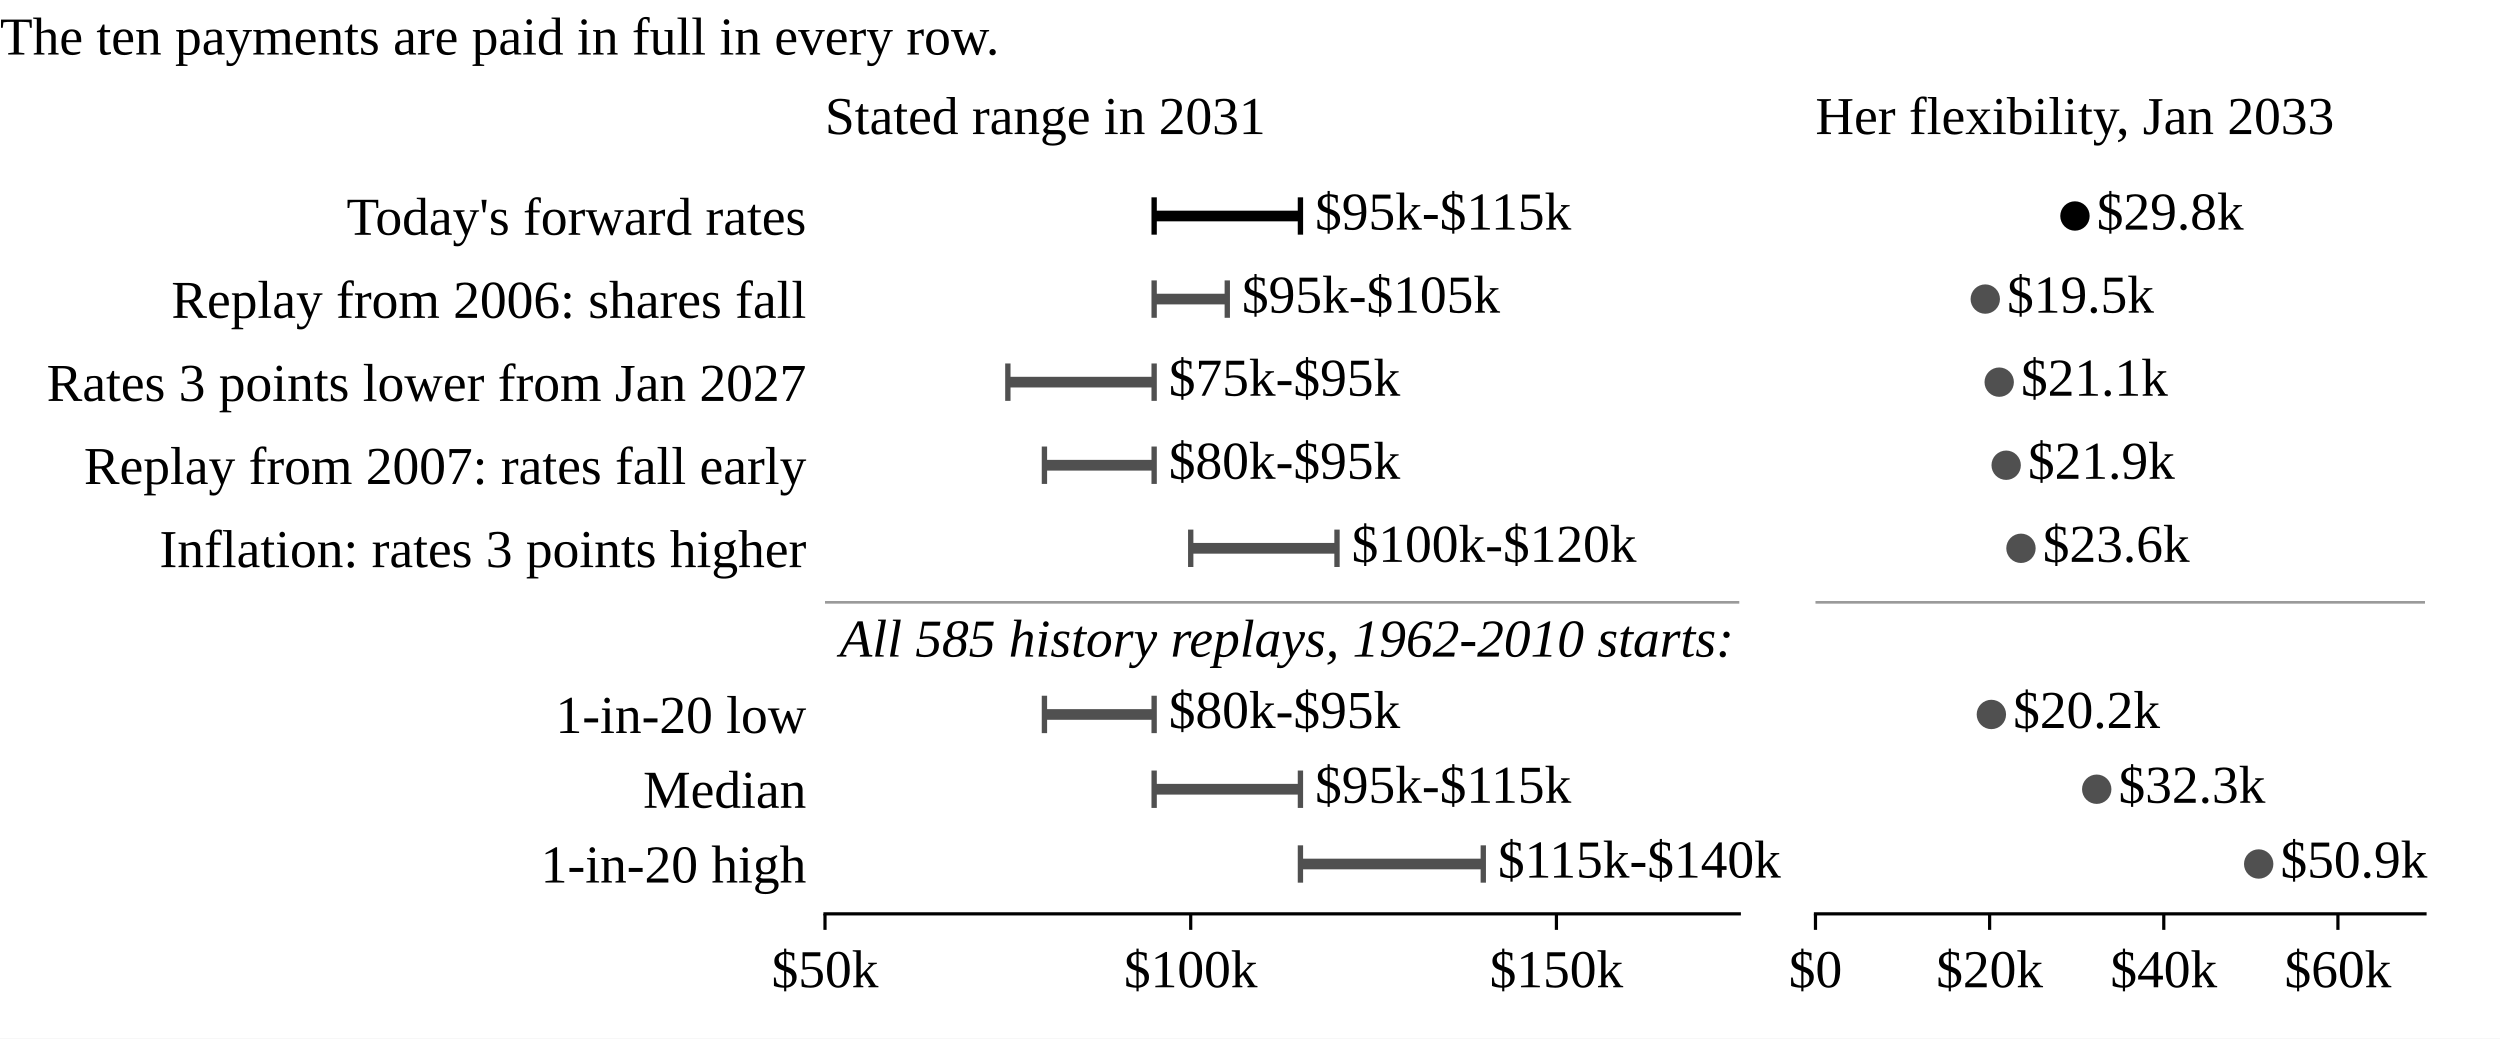
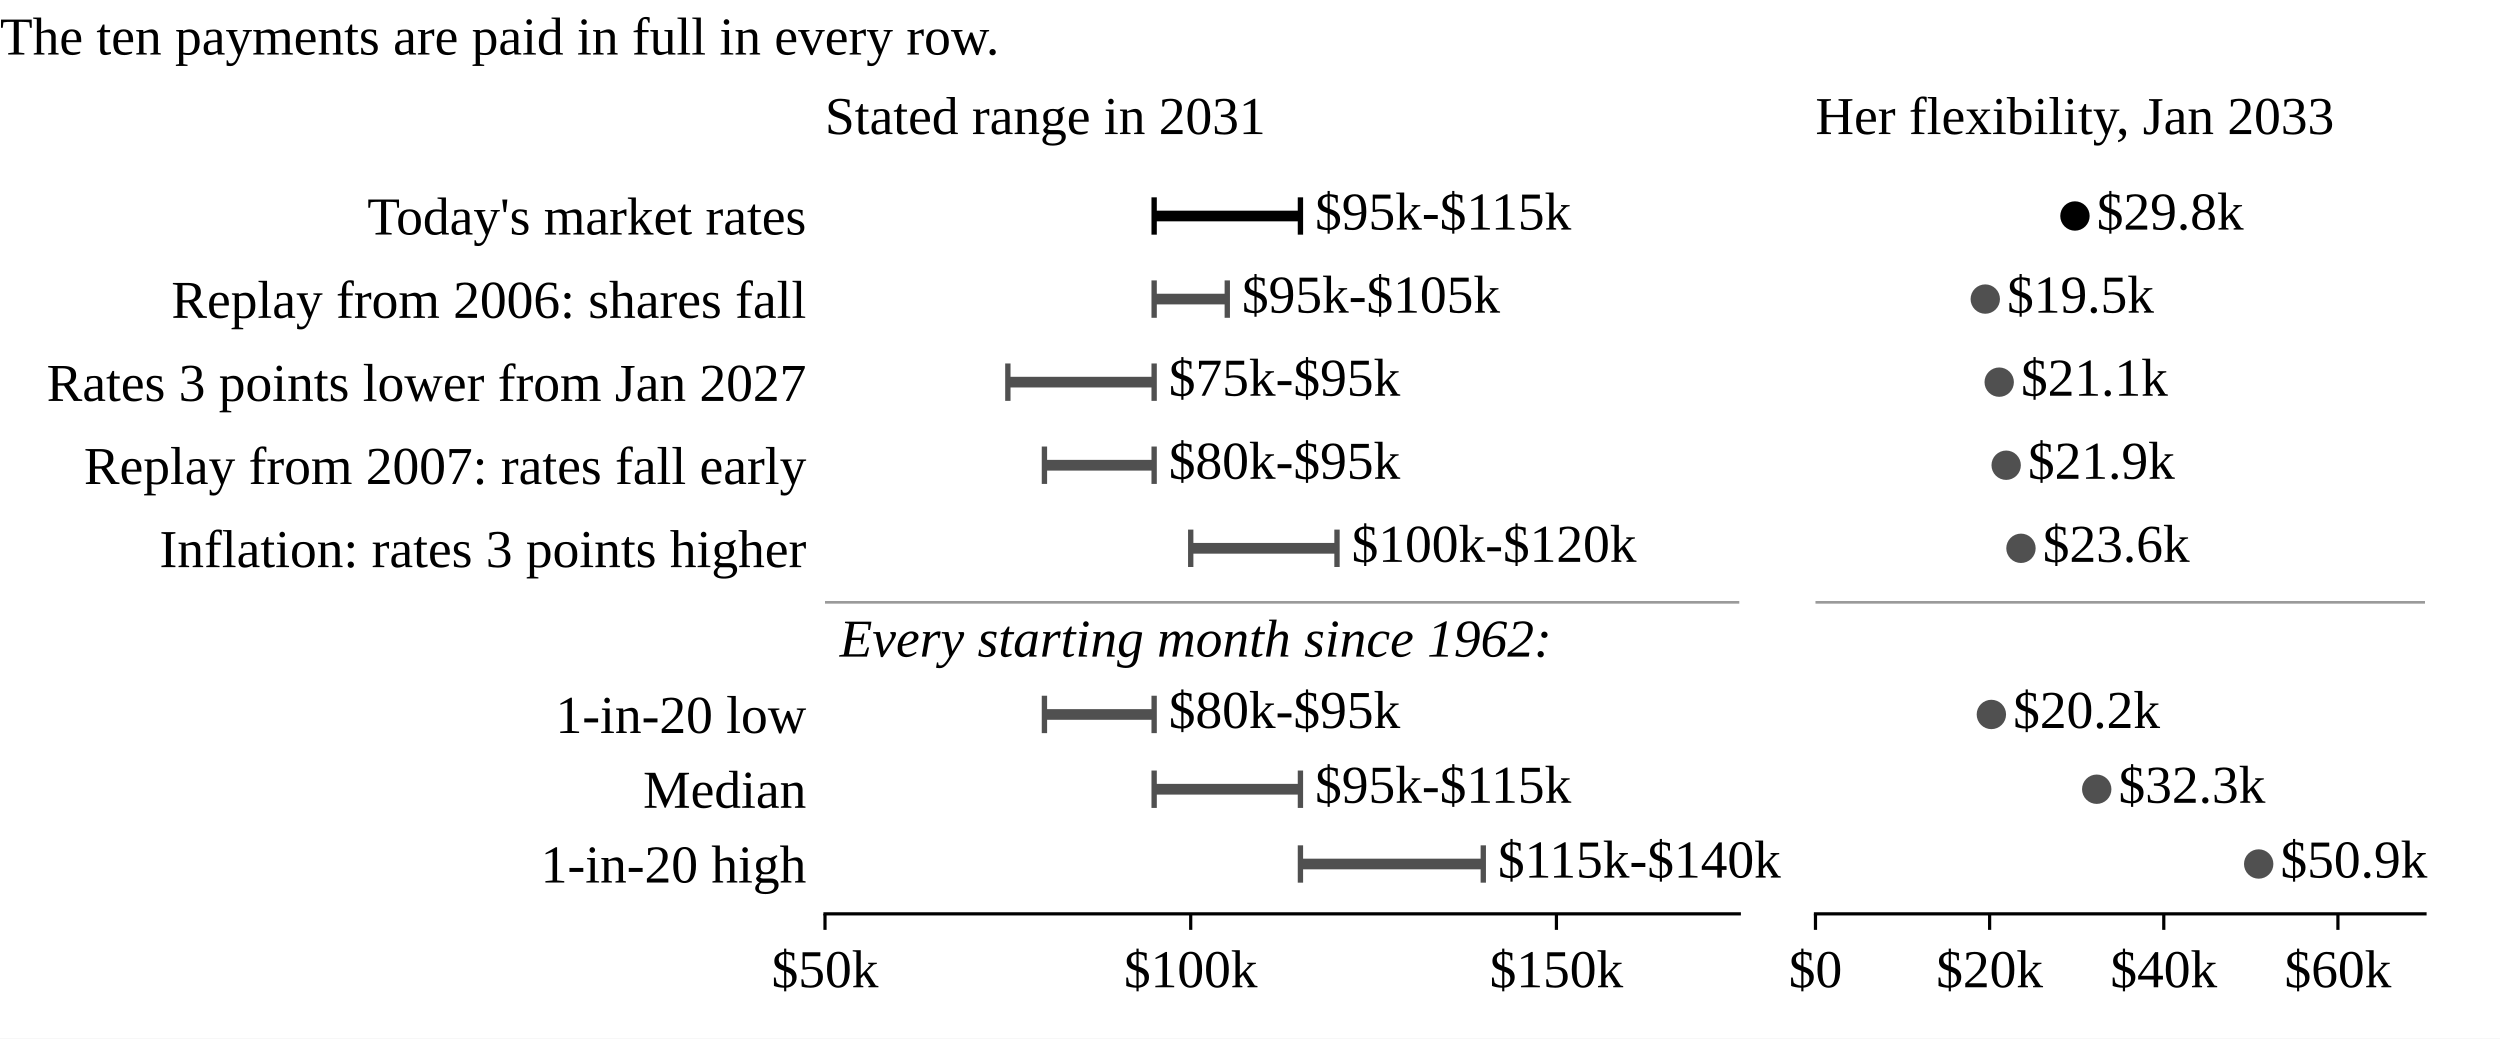
<svg xmlns="http://www.w3.org/2000/svg" xmlns:xlink="http://www.w3.org/1999/xlink" width="468pt" height="194.4pt" viewBox="0 0 468 194.4" version="1.1">
  <defs>
    <style type="text/css">*{stroke-linejoin: round; stroke-linecap: butt}</style>
  </defs>
  <g id="figure_1">
    <g id="patch_1">
      <path d="M 0 194.4  L 468 194.4  L 468 0  L 0 0  z " style="fill: #ffffff" />
    </g>
    <g id="axes_1">
      <g id="patch_2">
        <path d="M 154.44 171.072  L 325.594 171.072  L 325.594 31.104  L 154.44 31.104  z " style="fill: #ffffff" />
      </g>
      <g id="matplotlib.axis_1">
        <g id="xtick_1">
          <g id="line2d_1">
            <defs>
-               <path id="m395973ce71" d="M 0 0  L 0 3  " style="stroke: #000000; stroke-width: 0.6" />
+               <path id="m7867922d8d" d="M 0 0  L 0 3  " style="stroke: #000000; stroke-width: 0.6" />
            </defs>
            <g>
-               <use xlink:href="#m395973ce71" x="154.44" y="171.072" style="stroke: #000000; stroke-width: 0.6" />
+               <use xlink:href="#m7867922d8d" x="154.44" y="171.072" style="stroke: #000000; stroke-width: 0.6" />
            </g>
          </g>
          <g id="text_1">
            <text style="font-size: 10px; font-family: 'Liberation Serif'; text-anchor: middle" x="154.44" y="184.813" transform="rotate(-0 154.44 184.8126)">$50k</text>
          </g>
        </g>
        <g id="xtick_2">
          <g id="line2d_2">
            <g>
-               <use xlink:href="#m395973ce71" x="222.902" y="171.072" style="stroke: #000000; stroke-width: 0.6" />
+               <use xlink:href="#m7867922d8d" x="222.902" y="171.072" style="stroke: #000000; stroke-width: 0.6" />
            </g>
          </g>
          <g id="text_2">
            <text style="font-size: 10px; font-family: 'Liberation Serif'; text-anchor: middle" x="222.902" y="184.813" transform="rotate(-0 222.9017 184.8126)">$100k</text>
          </g>
        </g>
        <g id="xtick_3">
          <g id="line2d_3">
            <g>
-               <use xlink:href="#m395973ce71" x="291.363" y="171.072" style="stroke: #000000; stroke-width: 0.6" />
+               <use xlink:href="#m7867922d8d" x="291.363" y="171.072" style="stroke: #000000; stroke-width: 0.6" />
            </g>
          </g>
          <g id="text_3">
            <text style="font-size: 10px; font-family: 'Liberation Serif'; text-anchor: middle" x="291.363" y="184.813" transform="rotate(-0 291.3634 184.8126)">$150k</text>
          </g>
        </g>
      </g>
      <g id="matplotlib.axis_2">
        <g id="ytick_1">
          <g id="line2d_4" />
          <g id="text_4">
-             <text style="font-size: 10px; font-family: 'Liberation Serif'; text-anchor: end" x="150.94" y="43.956" transform="rotate(-0 150.94 43.95551)">Today's forward rates</text>
+             <text style="font-size: 10px; font-family: 'Liberation Serif'; text-anchor: end" x="150.94" y="43.905" transform="rotate(-0 150.94 43.90473)">Today's market rates</text>
          </g>
        </g>
        <g id="ytick_2">
          <g id="line2d_5" />
          <g id="text_5">
            <text style="font-size: 10px; font-family: 'Liberation Serif'; text-anchor: end" x="150.94" y="59.508" transform="rotate(-0 150.94 59.50751)">Replay from 2006: shares fall</text>
          </g>
        </g>
        <g id="ytick_3">
          <g id="line2d_6" />
          <g id="text_6">
            <text style="font-size: 10px; font-family: 'Liberation Serif'; text-anchor: end" x="150.94" y="75.06" transform="rotate(-0 150.94 75.05951)">Rates 3 points lower from Jan 2027</text>
          </g>
        </g>
        <g id="ytick_4">
          <g id="line2d_7" />
          <g id="text_7">
            <text style="font-size: 10px; font-family: 'Liberation Serif'; text-anchor: end" x="150.94" y="90.612" transform="rotate(-0 150.94 90.61151)">Replay from 2007: rates fall early</text>
          </g>
        </g>
        <g id="ytick_5">
          <g id="line2d_8" />
          <g id="text_8">
            <text style="font-size: 10px; font-family: 'Liberation Serif'; text-anchor: end" x="150.94" y="106.164" transform="rotate(-0 150.94 106.1635)">Inflation: rates 3 points higher</text>
          </g>
        </g>
        <g id="ytick_6">
          <g id="line2d_9" />
          <g id="text_9">
            <text style="font-size: 10px; font-family: 'Liberation Serif'; text-anchor: end" x="150.94" y="137.217" transform="rotate(-0 150.94 137.2167)">1-in-20 low</text>
          </g>
        </g>
        <g id="ytick_7">
          <g id="line2d_10" />
          <g id="text_10">
            <text style="font-size: 10px; font-family: 'Liberation Serif'; text-anchor: end" x="150.94" y="151.214" transform="rotate(-0 150.94 151.2135)">Median</text>
          </g>
        </g>
        <g id="ytick_8">
          <g id="line2d_11" />
          <g id="text_11">
            <text style="font-size: 10px; font-family: 'Liberation Serif'; text-anchor: end" x="150.94" y="165.21" transform="rotate(-0 150.94 165.2103)">1-in-20 high</text>
          </g>
        </g>
      </g>
      <g id="line2d_12">
-         <path d="M 216.056 40.435  L 243.44 40.435  " clip-path="url(#p8e53dc7b2b)" style="fill: none; stroke: #000000; stroke-width: 2" />
+         <path d="M 216.056 40.435  L 243.44 40.435  " clip-path="url(#pcff9c75d05)" style="fill: none; stroke: #000000; stroke-width: 2" />
      </g>
      <g id="line2d_13">
        <defs>
-           <path id="m2438e08974" d="M 0 3.5  L 0 -3.5  " style="stroke: #000000" />
+           <path id="ma6748043b1" d="M 0 3.5  L 0 -3.5  " style="stroke: #000000" />
        </defs>
-         <g clip-path="url(#p8e53dc7b2b)">
-           <use xlink:href="#m2438e08974" x="216.056" y="40.435" style="stroke: #000000" />
-           <use xlink:href="#m2438e08974" x="243.44" y="40.435" style="stroke: #000000" />
+         <g clip-path="url(#pcff9c75d05)">
+           <use xlink:href="#ma6748043b1" x="216.056" y="40.435" style="stroke: #000000" />
+           <use xlink:href="#ma6748043b1" x="243.44" y="40.435" style="stroke: #000000" />
        </g>
      </g>
      <g id="line2d_14">
-         <path d="M 216.056 55.987  L 229.748 55.987  " clip-path="url(#p8e53dc7b2b)" style="fill: none; stroke: #505050; stroke-width: 2" />
+         <path d="M 216.056 55.987  L 229.748 55.987  " clip-path="url(#pcff9c75d05)" style="fill: none; stroke: #505050; stroke-width: 2" />
      </g>
      <g id="line2d_15">
        <defs>
-           <path id="m3a496e2e17" d="M 0 3.5  L 0 -3.5  " style="stroke: #505050" />
+           <path id="m09b18da247" d="M 0 3.5  L 0 -3.5  " style="stroke: #505050" />
        </defs>
-         <g clip-path="url(#p8e53dc7b2b)">
-           <use xlink:href="#m3a496e2e17" x="216.056" y="55.987" style="fill: #505050; stroke: #505050" />
-           <use xlink:href="#m3a496e2e17" x="229.748" y="55.987" style="fill: #505050; stroke: #505050" />
+         <g clip-path="url(#pcff9c75d05)">
+           <use xlink:href="#m09b18da247" x="216.056" y="55.987" style="fill: #505050; stroke: #505050" />
+           <use xlink:href="#m09b18da247" x="229.748" y="55.987" style="fill: #505050; stroke: #505050" />
        </g>
      </g>
      <g id="line2d_16">
-         <path d="M 188.671 71.539  L 216.056 71.539  " clip-path="url(#p8e53dc7b2b)" style="fill: none; stroke: #505050; stroke-width: 2" />
+         <path d="M 188.671 71.539  L 216.056 71.539  " clip-path="url(#pcff9c75d05)" style="fill: none; stroke: #505050; stroke-width: 2" />
      </g>
      <g id="line2d_17">
-         <g clip-path="url(#p8e53dc7b2b)">
-           <use xlink:href="#m3a496e2e17" x="188.671" y="71.539" style="fill: #505050; stroke: #505050" />
-           <use xlink:href="#m3a496e2e17" x="216.056" y="71.539" style="fill: #505050; stroke: #505050" />
+         <g clip-path="url(#pcff9c75d05)">
+           <use xlink:href="#m09b18da247" x="188.671" y="71.539" style="fill: #505050; stroke: #505050" />
+           <use xlink:href="#m09b18da247" x="216.056" y="71.539" style="fill: #505050; stroke: #505050" />
        </g>
      </g>
      <g id="line2d_18">
-         <path d="M 195.517 87.091  L 216.056 87.091  " clip-path="url(#p8e53dc7b2b)" style="fill: none; stroke: #505050; stroke-width: 2" />
+         <path d="M 195.517 87.091  L 216.056 87.091  " clip-path="url(#pcff9c75d05)" style="fill: none; stroke: #505050; stroke-width: 2" />
      </g>
      <g id="line2d_19">
-         <g clip-path="url(#p8e53dc7b2b)">
-           <use xlink:href="#m3a496e2e17" x="195.517" y="87.091" style="fill: #505050; stroke: #505050" />
-           <use xlink:href="#m3a496e2e17" x="216.056" y="87.091" style="fill: #505050; stroke: #505050" />
+         <g clip-path="url(#pcff9c75d05)">
+           <use xlink:href="#m09b18da247" x="195.517" y="87.091" style="fill: #505050; stroke: #505050" />
+           <use xlink:href="#m09b18da247" x="216.056" y="87.091" style="fill: #505050; stroke: #505050" />
        </g>
      </g>
      <g id="line2d_20">
-         <path d="M 222.902 102.643  L 250.286 102.643  " clip-path="url(#p8e53dc7b2b)" style="fill: none; stroke: #505050; stroke-width: 2" />
+         <path d="M 222.902 102.643  L 250.286 102.643  " clip-path="url(#pcff9c75d05)" style="fill: none; stroke: #505050; stroke-width: 2" />
      </g>
      <g id="line2d_21">
-         <g clip-path="url(#p8e53dc7b2b)">
-           <use xlink:href="#m3a496e2e17" x="222.902" y="102.643" style="fill: #505050; stroke: #505050" />
-           <use xlink:href="#m3a496e2e17" x="250.286" y="102.643" style="fill: #505050; stroke: #505050" />
+         <g clip-path="url(#pcff9c75d05)">
+           <use xlink:href="#m09b18da247" x="222.902" y="102.643" style="fill: #505050; stroke: #505050" />
+           <use xlink:href="#m09b18da247" x="250.286" y="102.643" style="fill: #505050; stroke: #505050" />
        </g>
      </g>
      <g id="line2d_22">
-         <path d="M 195.517 133.747  L 216.056 133.747  " clip-path="url(#p8e53dc7b2b)" style="fill: none; stroke: #505050; stroke-width: 2" />
+         <path d="M 195.517 133.747  L 216.056 133.747  " clip-path="url(#pcff9c75d05)" style="fill: none; stroke: #505050; stroke-width: 2" />
      </g>
      <g id="line2d_23">
-         <g clip-path="url(#p8e53dc7b2b)">
-           <use xlink:href="#m3a496e2e17" x="195.517" y="133.747" style="fill: #505050; stroke: #505050" />
-           <use xlink:href="#m3a496e2e17" x="216.056" y="133.747" style="fill: #505050; stroke: #505050" />
+         <g clip-path="url(#pcff9c75d05)">
+           <use xlink:href="#m09b18da247" x="195.517" y="133.747" style="fill: #505050; stroke: #505050" />
+           <use xlink:href="#m09b18da247" x="216.056" y="133.747" style="fill: #505050; stroke: #505050" />
        </g>
      </g>
      <g id="line2d_24">
-         <path d="M 216.056 147.744  L 243.44 147.744  " clip-path="url(#p8e53dc7b2b)" style="fill: none; stroke: #505050; stroke-width: 2" />
+         <path d="M 216.056 147.744  L 243.44 147.744  " clip-path="url(#pcff9c75d05)" style="fill: none; stroke: #505050; stroke-width: 2" />
      </g>
      <g id="line2d_25">
-         <g clip-path="url(#p8e53dc7b2b)">
-           <use xlink:href="#m3a496e2e17" x="216.056" y="147.744" style="fill: #505050; stroke: #505050" />
-           <use xlink:href="#m3a496e2e17" x="243.44" y="147.744" style="fill: #505050; stroke: #505050" />
+         <g clip-path="url(#pcff9c75d05)">
+           <use xlink:href="#m09b18da247" x="216.056" y="147.744" style="fill: #505050; stroke: #505050" />
+           <use xlink:href="#m09b18da247" x="243.44" y="147.744" style="fill: #505050; stroke: #505050" />
        </g>
      </g>
      <g id="line2d_26">
-         <path d="M 243.44 161.741  L 277.671 161.741  " clip-path="url(#p8e53dc7b2b)" style="fill: none; stroke: #505050; stroke-width: 2" />
+         <path d="M 243.44 161.741  L 277.671 161.741  " clip-path="url(#pcff9c75d05)" style="fill: none; stroke: #505050; stroke-width: 2" />
      </g>
      <g id="line2d_27">
-         <g clip-path="url(#p8e53dc7b2b)">
-           <use xlink:href="#m3a496e2e17" x="243.44" y="161.741" style="fill: #505050; stroke: #505050" />
-           <use xlink:href="#m3a496e2e17" x="277.671" y="161.741" style="fill: #505050; stroke: #505050" />
+         <g clip-path="url(#pcff9c75d05)">
+           <use xlink:href="#m09b18da247" x="243.44" y="161.741" style="fill: #505050; stroke: #505050" />
+           <use xlink:href="#m09b18da247" x="277.671" y="161.741" style="fill: #505050; stroke: #505050" />
        </g>
      </g>
      <g id="line2d_28">
-         <path d="M 154.44 112.752  L 325.594 112.752  " clip-path="url(#p8e53dc7b2b)" style="fill: none; stroke: #9a9a9a; stroke-width: 0.5; stroke-linecap: square" />
+         <path d="M 154.44 112.752  L 325.594 112.752  " clip-path="url(#pcff9c75d05)" style="fill: none; stroke: #9a9a9a; stroke-width: 0.5; stroke-linecap: square" />
      </g>
      <g id="patch_3">
        <path d="M 154.44 171.072  L 325.594 171.072  " style="fill: none; stroke: #000000; stroke-width: 0.6; stroke-linejoin: miter; stroke-linecap: square" />
      </g>
      <g id="text_12">
        <text style="font-size: 10px; font-family: 'Liberation Serif'; text-anchor: start" x="246.179" y="42.976" transform="rotate(-0 246.1787 42.97641)">$95k-$115k</text>
      </g>
      <g id="text_13">
        <text style="font-size: 10px; font-family: 'Liberation Serif'; text-anchor: start" x="232.486" y="58.528" transform="rotate(-0 232.4864 58.52841)">$95k-$105k</text>
      </g>
      <g id="text_14">
        <text style="font-size: 10px; font-family: 'Liberation Serif'; text-anchor: start" x="218.794" y="74.08" transform="rotate(-0 218.794 74.08041)">$75k-$95k</text>
      </g>
      <g id="text_15">
        <text style="font-size: 10px; font-family: 'Liberation Serif'; text-anchor: start" x="218.794" y="89.632" transform="rotate(-0 218.794 89.63241)">$80k-$95k</text>
      </g>
      <g id="text_16">
        <text style="font-size: 10px; font-family: 'Liberation Serif'; text-anchor: start" x="253.025" y="105.184" transform="rotate(-0 253.0249 105.1844)">$100k-$120k</text>
      </g>
      <g id="text_17">
        <text style="font-size: 10px; font-family: 'Liberation Serif'; text-anchor: start" x="218.794" y="136.288" transform="rotate(-0 218.794 136.2884)">$80k-$95k</text>
      </g>
      <g id="text_18">
        <text style="font-size: 10px; font-family: 'Liberation Serif'; text-anchor: start" x="246.179" y="150.285" transform="rotate(-0 246.1787 150.2852)">$95k-$115k</text>
      </g>
      <g id="text_19">
        <text style="font-size: 10px; font-family: 'Liberation Serif'; text-anchor: start" x="280.41" y="164.282" transform="rotate(-0 280.4096 164.282)">$115k-$140k</text>
      </g>
      <g id="text_20">
-         <text style="font-style: italic; font-size: 10px; font-family: 'Liberation Serif'; text-anchor: start" x="157.178" y="122.921" transform="rotate(-0 157.1785 122.9206)">All 585 history replays, 1962-2010 starts:</text>
+         <text style="font-style: italic; font-size: 10px; font-family: 'Liberation Serif'; text-anchor: start" x="157.178" y="122.921" transform="rotate(-0 157.1785 122.9206)">Every starting month since 1962:</text>
      </g>
      <g id="text_21">
        <text style="font-size: 10px; font-family: 'Liberation Serif'; text-anchor: start" x="154.44" y="25.104" transform="rotate(-0 154.44 25.104)">Stated range in 2031</text>
      </g>
    </g>
    <g id="axes_2">
      <g id="patch_4">
        <path d="M 339.857 171.072  L 453.96 171.072  L 453.96 31.104  L 339.857 31.104  z " style="fill: #ffffff" />
      </g>
      <g id="matplotlib.axis_3">
        <g id="xtick_4">
          <g id="line2d_29">
            <g>
-               <use xlink:href="#m395973ce71" x="339.857" y="171.072" style="stroke: #000000; stroke-width: 0.6" />
+               <use xlink:href="#m7867922d8d" x="339.857" y="171.072" style="stroke: #000000; stroke-width: 0.6" />
            </g>
          </g>
          <g id="text_22">
            <text style="font-size: 10px; font-family: 'Liberation Serif'; text-anchor: middle" x="339.857" y="184.813" transform="rotate(-0 339.8571 184.8126)">$0</text>
          </g>
        </g>
        <g id="xtick_5">
          <g id="line2d_30">
            <g>
-               <use xlink:href="#m395973ce71" x="372.458" y="171.072" style="stroke: #000000; stroke-width: 0.6" />
+               <use xlink:href="#m7867922d8d" x="372.458" y="171.072" style="stroke: #000000; stroke-width: 0.6" />
            </g>
          </g>
          <g id="text_23">
            <text style="font-size: 10px; font-family: 'Liberation Serif'; text-anchor: middle" x="372.458" y="184.813" transform="rotate(-0 372.458 184.8126)">$20k</text>
          </g>
        </g>
        <g id="xtick_6">
          <g id="line2d_31">
            <g>
-               <use xlink:href="#m395973ce71" x="405.059" y="171.072" style="stroke: #000000; stroke-width: 0.6" />
+               <use xlink:href="#m7867922d8d" x="405.059" y="171.072" style="stroke: #000000; stroke-width: 0.6" />
            </g>
          </g>
          <g id="text_24">
            <text style="font-size: 10px; font-family: 'Liberation Serif'; text-anchor: middle" x="405.059" y="184.813" transform="rotate(-0 405.0588 184.8126)">$40k</text>
          </g>
        </g>
        <g id="xtick_7">
          <g id="line2d_32">
            <g>
-               <use xlink:href="#m395973ce71" x="437.66" y="171.072" style="stroke: #000000; stroke-width: 0.6" />
+               <use xlink:href="#m7867922d8d" x="437.66" y="171.072" style="stroke: #000000; stroke-width: 0.6" />
            </g>
          </g>
          <g id="text_25">
            <text style="font-size: 10px; font-family: 'Liberation Serif'; text-anchor: middle" x="437.66" y="184.813" transform="rotate(-0 437.6596 184.8126)">$60k</text>
          </g>
        </g>
      </g>
      <g id="matplotlib.axis_4">
        <g id="ytick_9">
          <g id="line2d_33" />
        </g>
        <g id="ytick_10">
          <g id="line2d_34" />
        </g>
        <g id="ytick_11">
          <g id="line2d_35" />
        </g>
        <g id="ytick_12">
          <g id="line2d_36" />
        </g>
        <g id="ytick_13">
          <g id="line2d_37" />
        </g>
        <g id="ytick_14">
          <g id="line2d_38" />
        </g>
        <g id="ytick_15">
          <g id="line2d_39" />
        </g>
        <g id="ytick_16">
          <g id="line2d_40" />
        </g>
      </g>
      <g id="line2d_41">
        <defs>
-           <path id="m48db7e8a98" d="M 0 2.25  C 0.597 2.25 1.169 2.013 1.591 1.591  C 2.013 1.169 2.25 0.597 2.25 0  C 2.25 -0.597 2.013 -1.169 1.591 -1.591  C 1.169 -2.013 0.597 -2.25 0 -2.25  C -0.597 -2.25 -1.169 -2.013 -1.591 -1.591  C -2.013 -1.169 -2.25 -0.597 -2.25 0  C -2.25 0.597 -2.013 1.169 -1.591 1.591  C -1.169 2.013 -0.597 2.25 0 2.25  z " style="stroke: #000000" />
+           <path id="m98c2ffaf09" d="M 0 2.25  C 0.597 2.25 1.169 2.013 1.591 1.591  C 2.013 1.169 2.25 0.597 2.25 0  C 2.25 -0.597 2.013 -1.169 1.591 -1.591  C 1.169 -2.013 0.597 -2.25 0 -2.25  C -0.597 -2.25 -1.169 -2.013 -1.591 -1.591  C -2.013 -1.169 -2.25 -0.597 -2.25 0  C -2.25 0.597 -2.013 1.169 -1.591 1.591  C -1.169 2.013 -0.597 2.25 0 2.25  z " style="stroke: #000000" />
        </defs>
-         <g clip-path="url(#p949d0c3b4e)">
-           <use xlink:href="#m48db7e8a98" x="388.432" y="40.435" style="stroke: #000000" />
+         <g clip-path="url(#p4c9e956d08)">
+           <use xlink:href="#m98c2ffaf09" x="388.432" y="40.435" style="stroke: #000000" />
        </g>
      </g>
      <g id="line2d_42">
        <defs>
-           <path id="m9ad35fe479" d="M 0 2.25  C 0.597 2.25 1.169 2.013 1.591 1.591  C 2.013 1.169 2.25 0.597 2.25 0  C 2.25 -0.597 2.013 -1.169 1.591 -1.591  C 1.169 -2.013 0.597 -2.25 0 -2.25  C -0.597 -2.25 -1.169 -2.013 -1.591 -1.591  C -2.013 -1.169 -2.25 -0.597 -2.25 0  C -2.25 0.597 -2.013 1.169 -1.591 1.591  C -1.169 2.013 -0.597 2.25 0 2.25  z " style="stroke: #505050" />
+           <path id="m44c9f1d877" d="M 0 2.25  C 0.597 2.25 1.169 2.013 1.591 1.591  C 2.013 1.169 2.25 0.597 2.25 0  C 2.25 -0.597 2.013 -1.169 1.591 -1.591  C 1.169 -2.013 0.597 -2.25 0 -2.25  C -0.597 -2.25 -1.169 -2.013 -1.591 -1.591  C -2.013 -1.169 -2.25 -0.597 -2.25 0  C -2.25 0.597 -2.013 1.169 -1.591 1.591  C -1.169 2.013 -0.597 2.25 0 2.25  z " style="stroke: #505050" />
        </defs>
-         <g clip-path="url(#p949d0c3b4e)">
-           <use xlink:href="#m9ad35fe479" x="371.643" y="55.987" style="fill: #505050; stroke: #505050" />
+         <g clip-path="url(#p4c9e956d08)">
+           <use xlink:href="#m44c9f1d877" x="371.643" y="55.987" style="fill: #505050; stroke: #505050" />
        </g>
      </g>
      <g id="line2d_43">
-         <g clip-path="url(#p949d0c3b4e)">
-           <use xlink:href="#m9ad35fe479" x="374.251" y="71.539" style="fill: #505050; stroke: #505050" />
+         <g clip-path="url(#p4c9e956d08)">
+           <use xlink:href="#m44c9f1d877" x="374.251" y="71.539" style="fill: #505050; stroke: #505050" />
        </g>
      </g>
      <g id="line2d_44">
-         <g clip-path="url(#p949d0c3b4e)">
-           <use xlink:href="#m9ad35fe479" x="375.555" y="87.091" style="fill: #505050; stroke: #505050" />
+         <g clip-path="url(#p4c9e956d08)">
+           <use xlink:href="#m44c9f1d877" x="375.555" y="87.091" style="fill: #505050; stroke: #505050" />
        </g>
      </g>
      <g id="line2d_45">
-         <g clip-path="url(#p949d0c3b4e)">
-           <use xlink:href="#m9ad35fe479" x="378.326" y="102.643" style="fill: #505050; stroke: #505050" />
+         <g clip-path="url(#p4c9e956d08)">
+           <use xlink:href="#m44c9f1d877" x="378.326" y="102.643" style="fill: #505050; stroke: #505050" />
        </g>
      </g>
      <g id="line2d_46">
-         <g clip-path="url(#p949d0c3b4e)">
-           <use xlink:href="#m9ad35fe479" x="372.784" y="133.747" style="fill: #505050; stroke: #505050" />
+         <g clip-path="url(#p4c9e956d08)">
+           <use xlink:href="#m44c9f1d877" x="372.784" y="133.747" style="fill: #505050; stroke: #505050" />
        </g>
      </g>
      <g id="line2d_47">
-         <g clip-path="url(#p949d0c3b4e)">
-           <use xlink:href="#m9ad35fe479" x="392.507" y="147.744" style="fill: #505050; stroke: #505050" />
+         <g clip-path="url(#p4c9e956d08)">
+           <use xlink:href="#m44c9f1d877" x="392.507" y="147.744" style="fill: #505050; stroke: #505050" />
        </g>
      </g>
      <g id="line2d_48">
-         <g clip-path="url(#p949d0c3b4e)">
-           <use xlink:href="#m9ad35fe479" x="422.826" y="161.741" style="fill: #505050; stroke: #505050" />
+         <g clip-path="url(#p4c9e956d08)">
+           <use xlink:href="#m44c9f1d877" x="422.826" y="161.741" style="fill: #505050; stroke: #505050" />
        </g>
      </g>
      <g id="line2d_49">
-         <path d="M 339.857 112.752  L 453.96 112.752  " clip-path="url(#p949d0c3b4e)" style="fill: none; stroke: #9a9a9a; stroke-width: 0.5; stroke-linecap: square" />
+         <path d="M 339.857 112.752  L 453.96 112.752  " clip-path="url(#p4c9e956d08)" style="fill: none; stroke: #9a9a9a; stroke-width: 0.5; stroke-linecap: square" />
      </g>
      <g id="patch_5">
        <path d="M 339.857 171.072  L 453.96 171.072  " style="fill: none; stroke: #000000; stroke-width: 0.6; stroke-linejoin: miter; stroke-linecap: square" />
      </g>
      <g id="text_26">
        <text style="font-size: 10px; font-family: 'Liberation Serif'; text-anchor: start" x="392.507" y="42.976" transform="rotate(-0 392.5075 42.97641)">$29.8k</text>
      </g>
      <g id="text_27">
        <text style="font-size: 10px; font-family: 'Liberation Serif'; text-anchor: start" x="375.718" y="58.528" transform="rotate(-0 375.718 58.52841)">$19.5k</text>
      </g>
      <g id="text_28">
        <text style="font-size: 10px; font-family: 'Liberation Serif'; text-anchor: start" x="378.326" y="74.08" transform="rotate(-0 378.3261 74.08041)">$21.1k</text>
      </g>
      <g id="text_29">
        <text style="font-size: 10px; font-family: 'Liberation Serif'; text-anchor: start" x="379.63" y="89.632" transform="rotate(-0 379.6301 89.63241)">$21.9k</text>
      </g>
      <g id="text_30">
        <text style="font-size: 10px; font-family: 'Liberation Serif'; text-anchor: start" x="382.401" y="105.184" transform="rotate(-0 382.4012 105.1844)">$23.6k</text>
      </g>
      <g id="text_31">
        <text style="font-size: 10px; font-family: 'Liberation Serif'; text-anchor: start" x="376.859" y="136.288" transform="rotate(-0 376.8591 136.2884)">$20.2k</text>
      </g>
      <g id="text_32">
        <text style="font-size: 10px; font-family: 'Liberation Serif'; text-anchor: start" x="396.583" y="150.285" transform="rotate(-0 396.5826 150.2852)">$32.3k</text>
      </g>
      <g id="text_33">
        <text style="font-size: 10px; font-family: 'Liberation Serif'; text-anchor: start" x="426.901" y="164.282" transform="rotate(-0 426.9013 164.282)">$50.9k</text>
      </g>
      <g id="text_34">
        <text style="font-size: 10px; font-family: 'Liberation Serif'; text-anchor: start" x="339.857" y="25.104" transform="rotate(-0 339.8571 25.104)">Her flexibility, Jan 2033</text>
      </g>
    </g>
    <g id="text_35">
      <text style="font-size: 10px; font-family: 'Liberation Serif'; text-anchor: start" x="0" y="10.217" transform="rotate(-0 0 10.21721)">The ten payments are paid in full in every row.</text>
    </g>
  </g>
  <defs>
-     <clipPath id="p8e53dc7b2b">
+     <clipPath id="pcff9c75d05">
      <rect x="154.44" y="31.104" width="171.154" height="139.968" />
    </clipPath>
-     <clipPath id="p949d0c3b4e">
+     <clipPath id="p4c9e956d08">
      <rect x="339.857" y="31.104" width="114.103" height="139.968" />
    </clipPath>
  </defs>
</svg>
